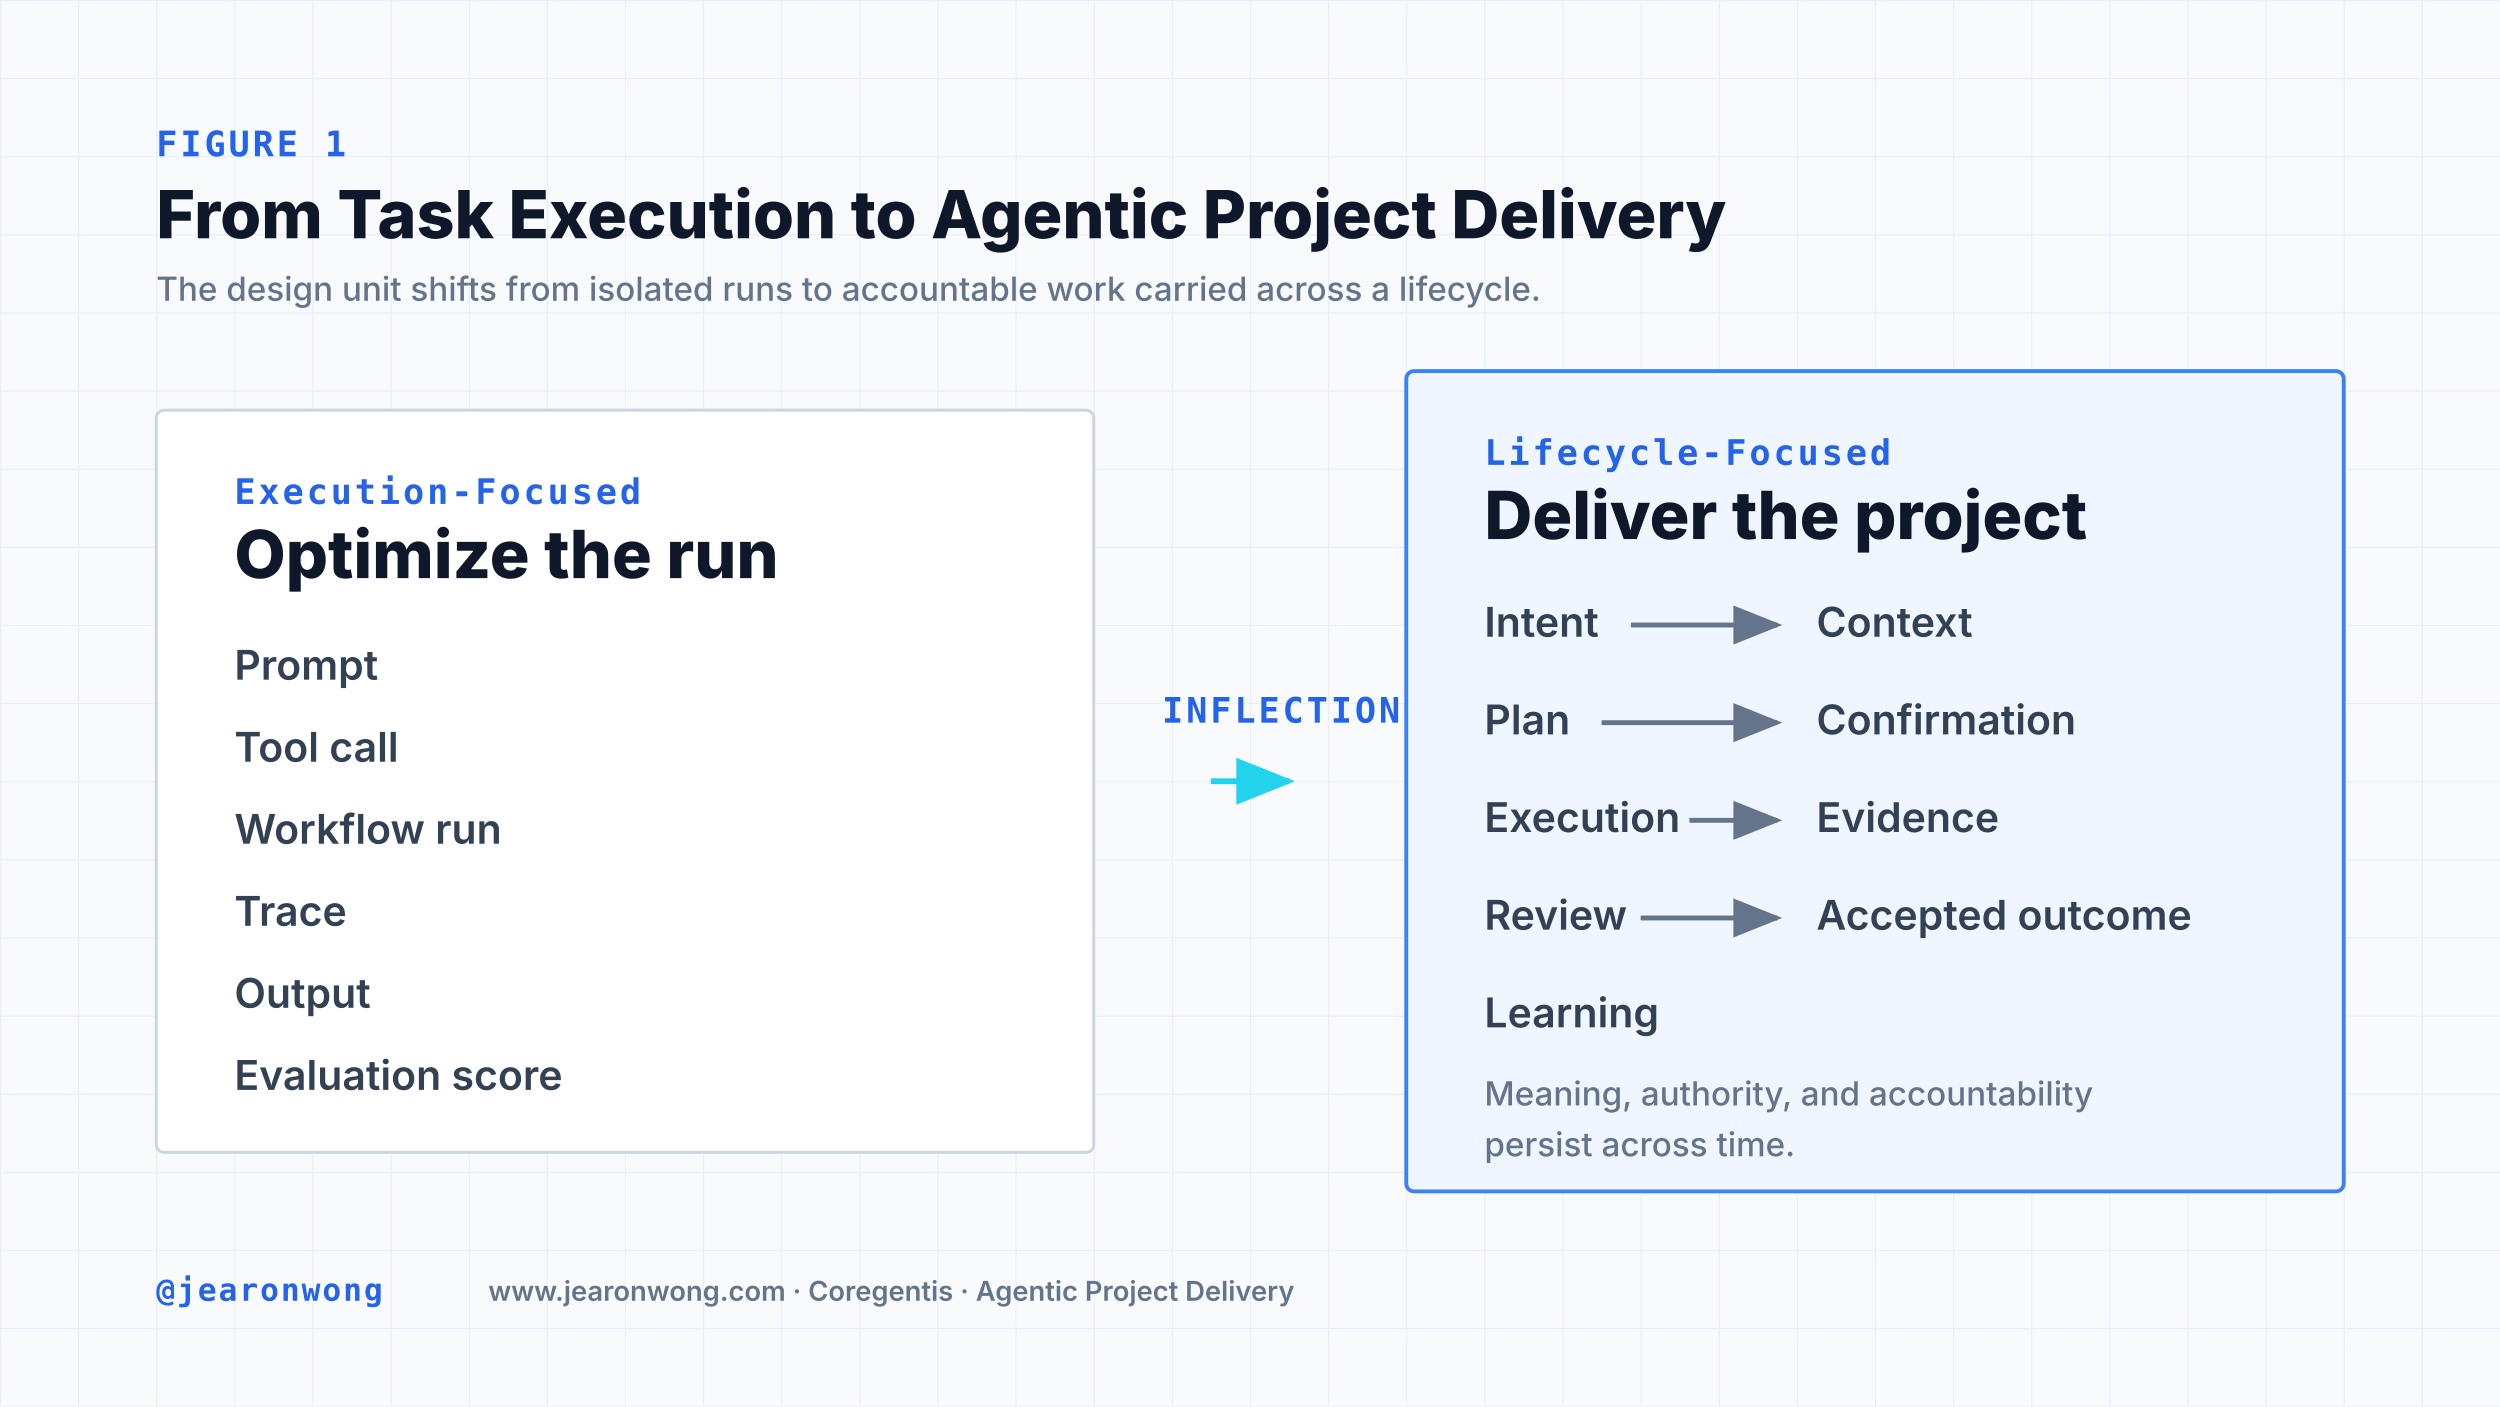
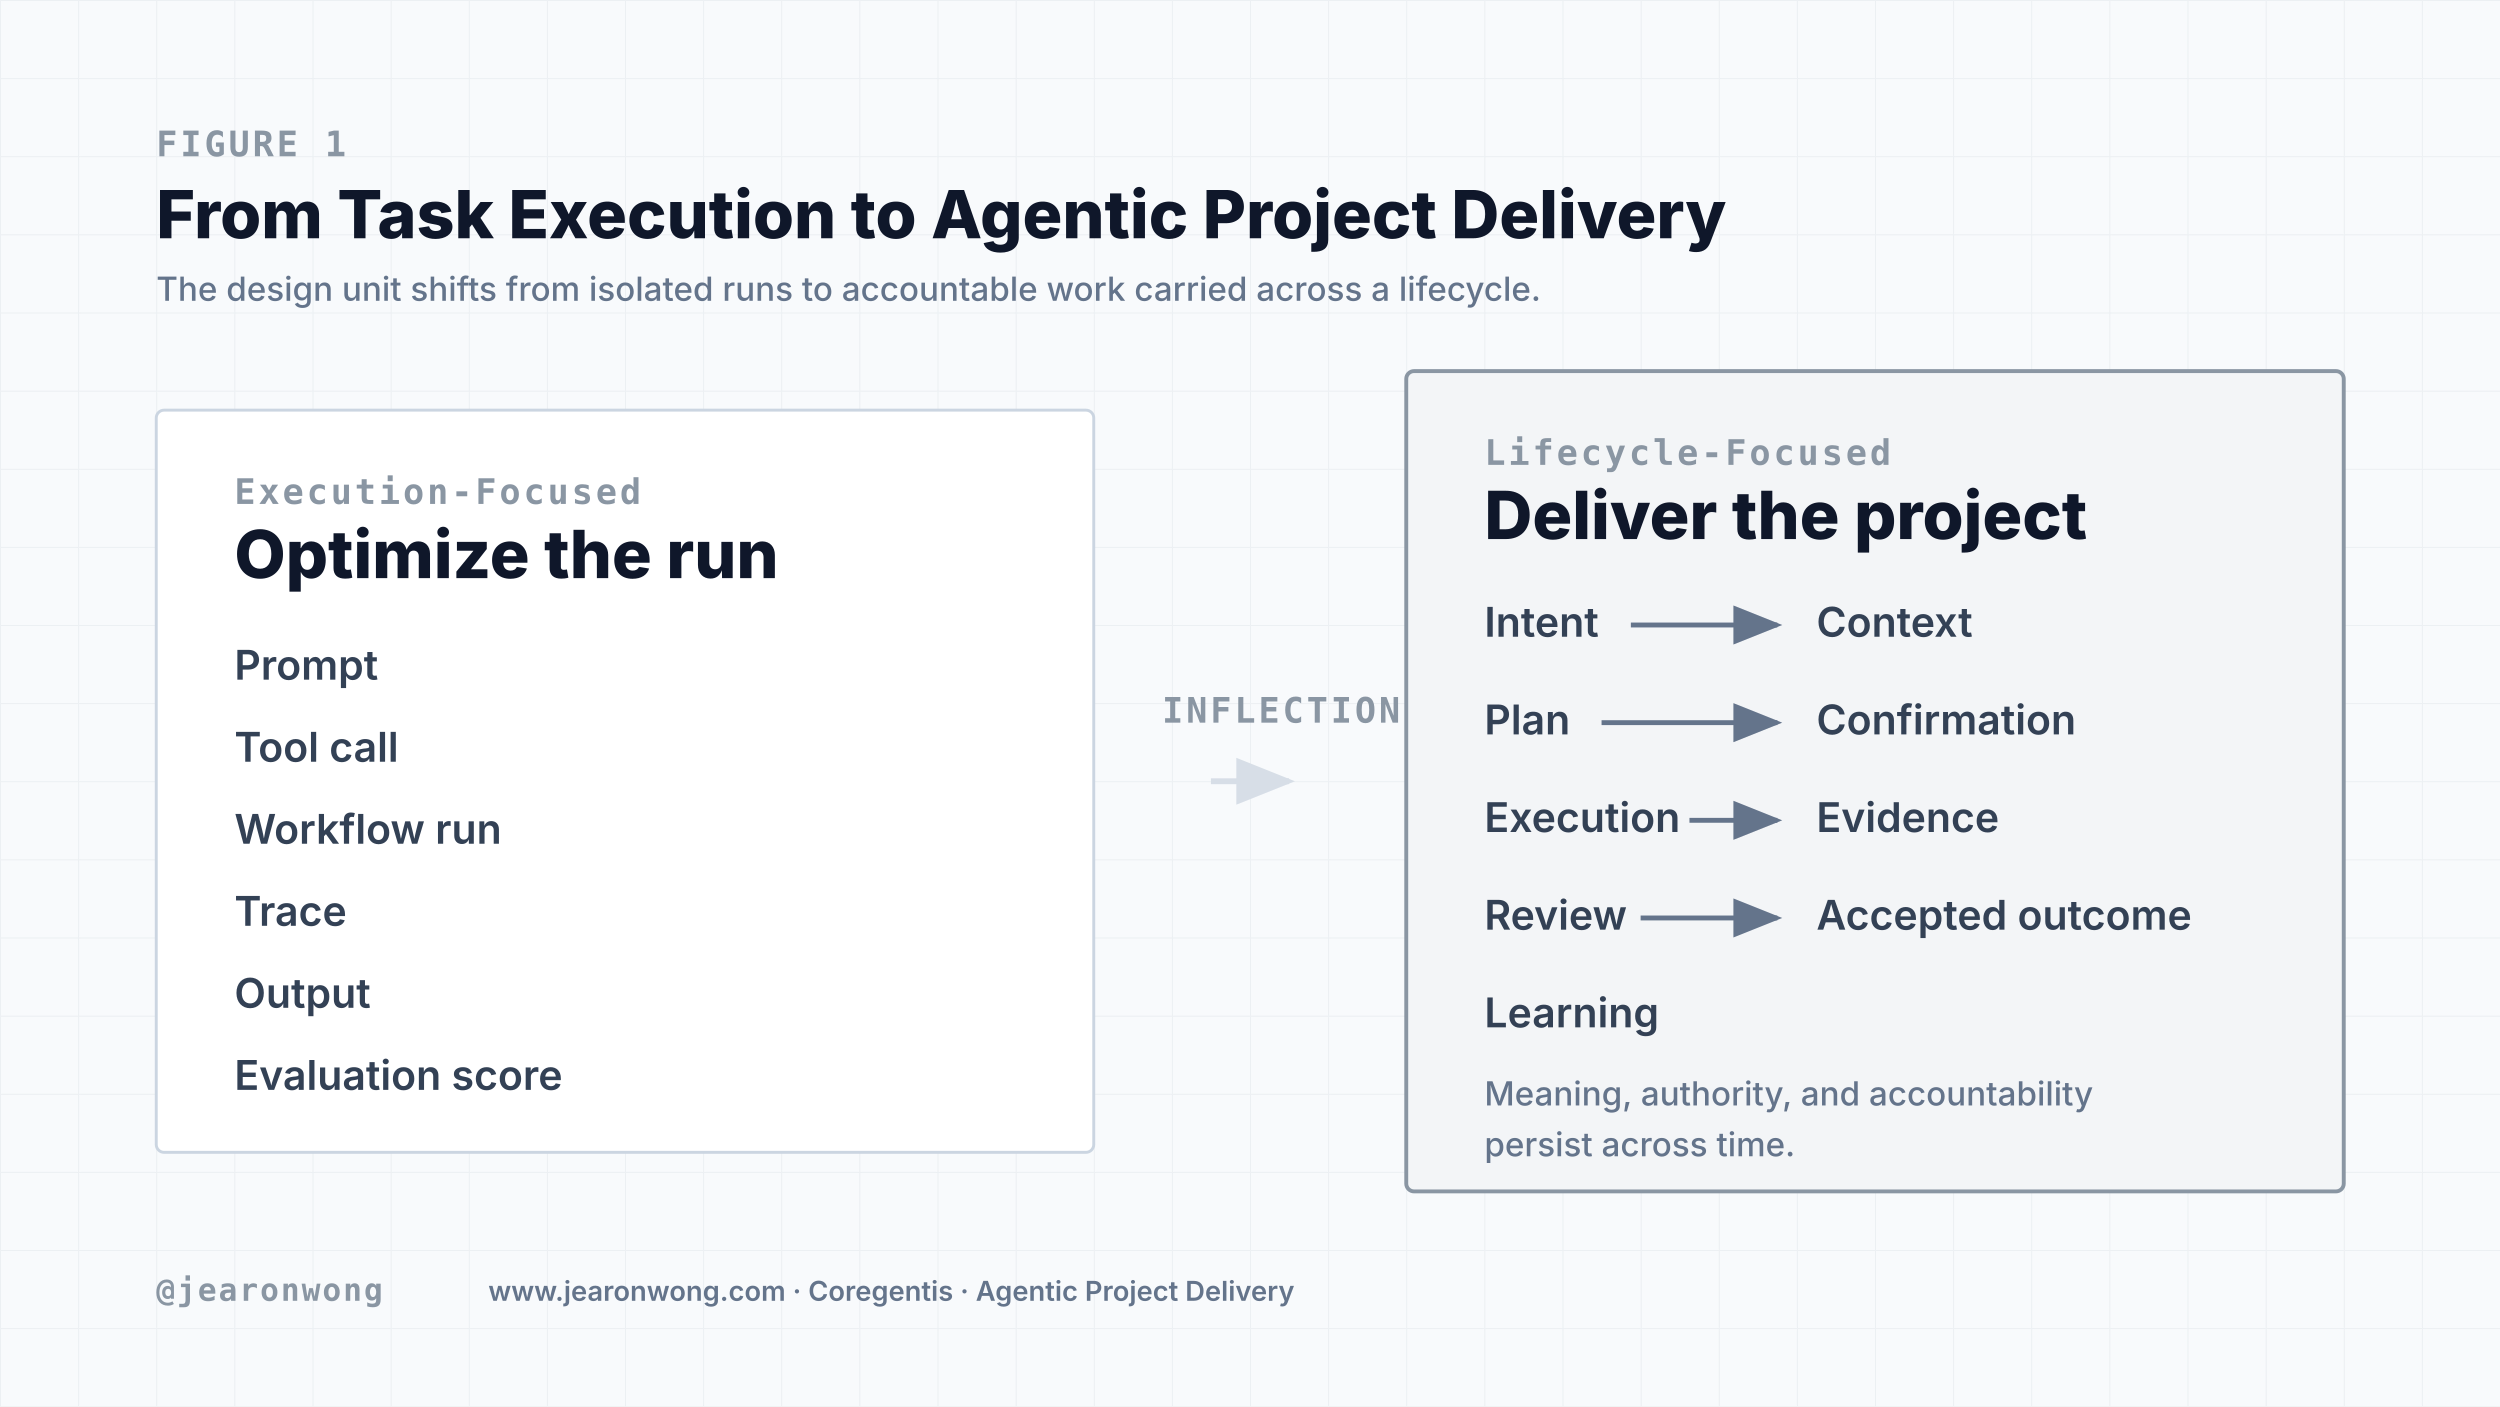
- <svg xmlns="http://www.w3.org/2000/svg" width="1280" height="720" viewBox="0 0 1280 720" role="img" aria-labelledby="title desc">
+ <svg xmlns="http://www.w3.org/2000/svg" width="1280" height="720" viewBox="0 0 1280 720" role="img" aria-labelledby="title desc" data-visual-system="research-ledger-b" data-media-category="article-figure" data-palette="neutral-structure-functional-blue-semantic-exceptions" data-visual-revision="article-figure-b">
  <defs>
    <style>
      .bg { fill: #f8fafc; }
-       .grid { stroke: #dbeafe; stroke-width: 1; opacity: 0.65; }
+       .grid { stroke: #e7ebef; stroke-width: 1; opacity: 0.65; }
      .panel { fill: #ffffff; stroke: #cbd5e1; stroke-width: 1.5; }
-       .panel-strong { fill: #eff6ff; stroke: #3b82f6; stroke-width: 2; }
-       .label { fill: #2563eb; font: 700 18px "JetBrains Mono", Menlo, monospace; letter-spacing: 1.5px; text-transform: uppercase; }
+       .panel-strong { fill: #f3f5f7; stroke: #8a96a3; stroke-width: 2; }
+       .label { fill: #8a96a3; font: 700 18px "JetBrains Mono", Menlo, monospace; letter-spacing: 1.5px; text-transform: uppercase; }
      .title { fill: #0f172a; font: 800 34px "Outfit", Inter, sans-serif; }
      .text { fill: #334155; font: 600 21px "Inter", sans-serif; }
      .muted { fill: #64748b; font: 500 17px "Inter", sans-serif; }
-       .brand { fill: #2563eb; font: 700 16px "JetBrains Mono", Menlo, monospace; letter-spacing: 1px; }
+       .brand { fill: #8a96a3; font: 700 16px "JetBrains Mono", Menlo, monospace; letter-spacing: 1px; }
      .brand-muted { fill: #64748b; font: 600 14px "Inter", sans-serif; }
      .arrow { stroke: #64748b; stroke-width: 2.5; marker-end: url(#arrowhead); }
-       .accent { stroke: #22d3ee; stroke-width: 3; marker-end: url(#arrowheadAccent); }
+       .accent { stroke: #d7dee7; stroke-width: 3; marker-end: url(#arrowheadAccent); }
    </style>
    <pattern id="grid" width="40" height="40" patternUnits="userSpaceOnUse">
      <path d="M 40 0 L 0 0 0 40" fill="none" class="grid" />
    </pattern>
    <marker id="arrowhead" markerWidth="10" markerHeight="8" refX="9" refY="4" orient="auto">
      <path d="M 0 0 L 10 4 L 0 8 z" fill="#64748b" />
    </marker>
    <marker id="arrowheadAccent" markerWidth="10" markerHeight="8" refX="9" refY="4" orient="auto">
-       <path d="M 0 0 L 10 4 L 0 8 z" fill="#22d3ee" />
+       <path d="M 0 0 L 10 4 L 0 8 z" fill="#d7dee7" />
    </marker>
  </defs>
  <rect width="1280" height="720" class="bg" />
  <rect width="1280" height="720" fill="url(#grid)" />
  <text x="80" y="80" class="label">FIGURE 1</text>
  <text x="80" y="122" class="title">From Task Execution to Agentic Project Delivery</text>
  <text x="80" y="154" class="muted">The design unit shifts from isolated runs to accountable work carried across a lifecycle.</text>
  <rect x="80" y="210" width="480" height="380" rx="4" class="panel" />
  <text x="120" y="258" class="label">Execution-Focused</text>
  <text x="120" y="296" class="title" font-size="28">Optimize the run</text>
  <text x="120" y="348" class="text">Prompt</text>
  <text x="120" y="390" class="text">Tool call</text>
  <text x="120" y="432" class="text">Workflow run</text>
  <text x="120" y="474" class="text">Trace</text>
  <text x="120" y="516" class="text">Output</text>
  <text x="120" y="558" class="text">Evaluation score</text>
  <line x1="620" y1="400" x2="660" y2="400" class="accent" />
  <text x="595" y="370" class="label">INFLECTION</text>
  <rect x="720" y="190" width="480" height="420" rx="4" class="panel panel-strong" />
  <text x="760" y="238" class="label">Lifecycle-Focused</text>
  <text x="760" y="276" class="title" font-size="28">Deliver the project</text>
  <text x="760" y="326" class="text">Intent</text>
  <line x1="835" y1="320" x2="910" y2="320" class="arrow" />
  <text x="930" y="326" class="text">Context</text>
  <text x="760" y="376" class="text">Plan</text>
  <line x1="820" y1="370" x2="910" y2="370" class="arrow" />
  <text x="930" y="376" class="text">Confirmation</text>
  <text x="760" y="426" class="text">Execution</text>
  <line x1="865" y1="420" x2="910" y2="420" class="arrow" />
  <text x="930" y="426" class="text">Evidence</text>
  <text x="760" y="476" class="text">Review</text>
  <line x1="840" y1="470" x2="910" y2="470" class="arrow" />
  <text x="930" y="476" class="text">Accepted outcome</text>
  <text x="760" y="526" class="text">Learning</text>
  <text x="760" y="566" class="muted">Meaning, authority, and accountability</text>
  <text x="760" y="592" class="muted">persist across time.</text>
  <text x="80" y="666" class="brand">@jearonwong</text>
  <text x="250" y="666" class="brand-muted">www.jearonwong.com · Coregentis · Agentic Project Delivery</text>
</svg>
